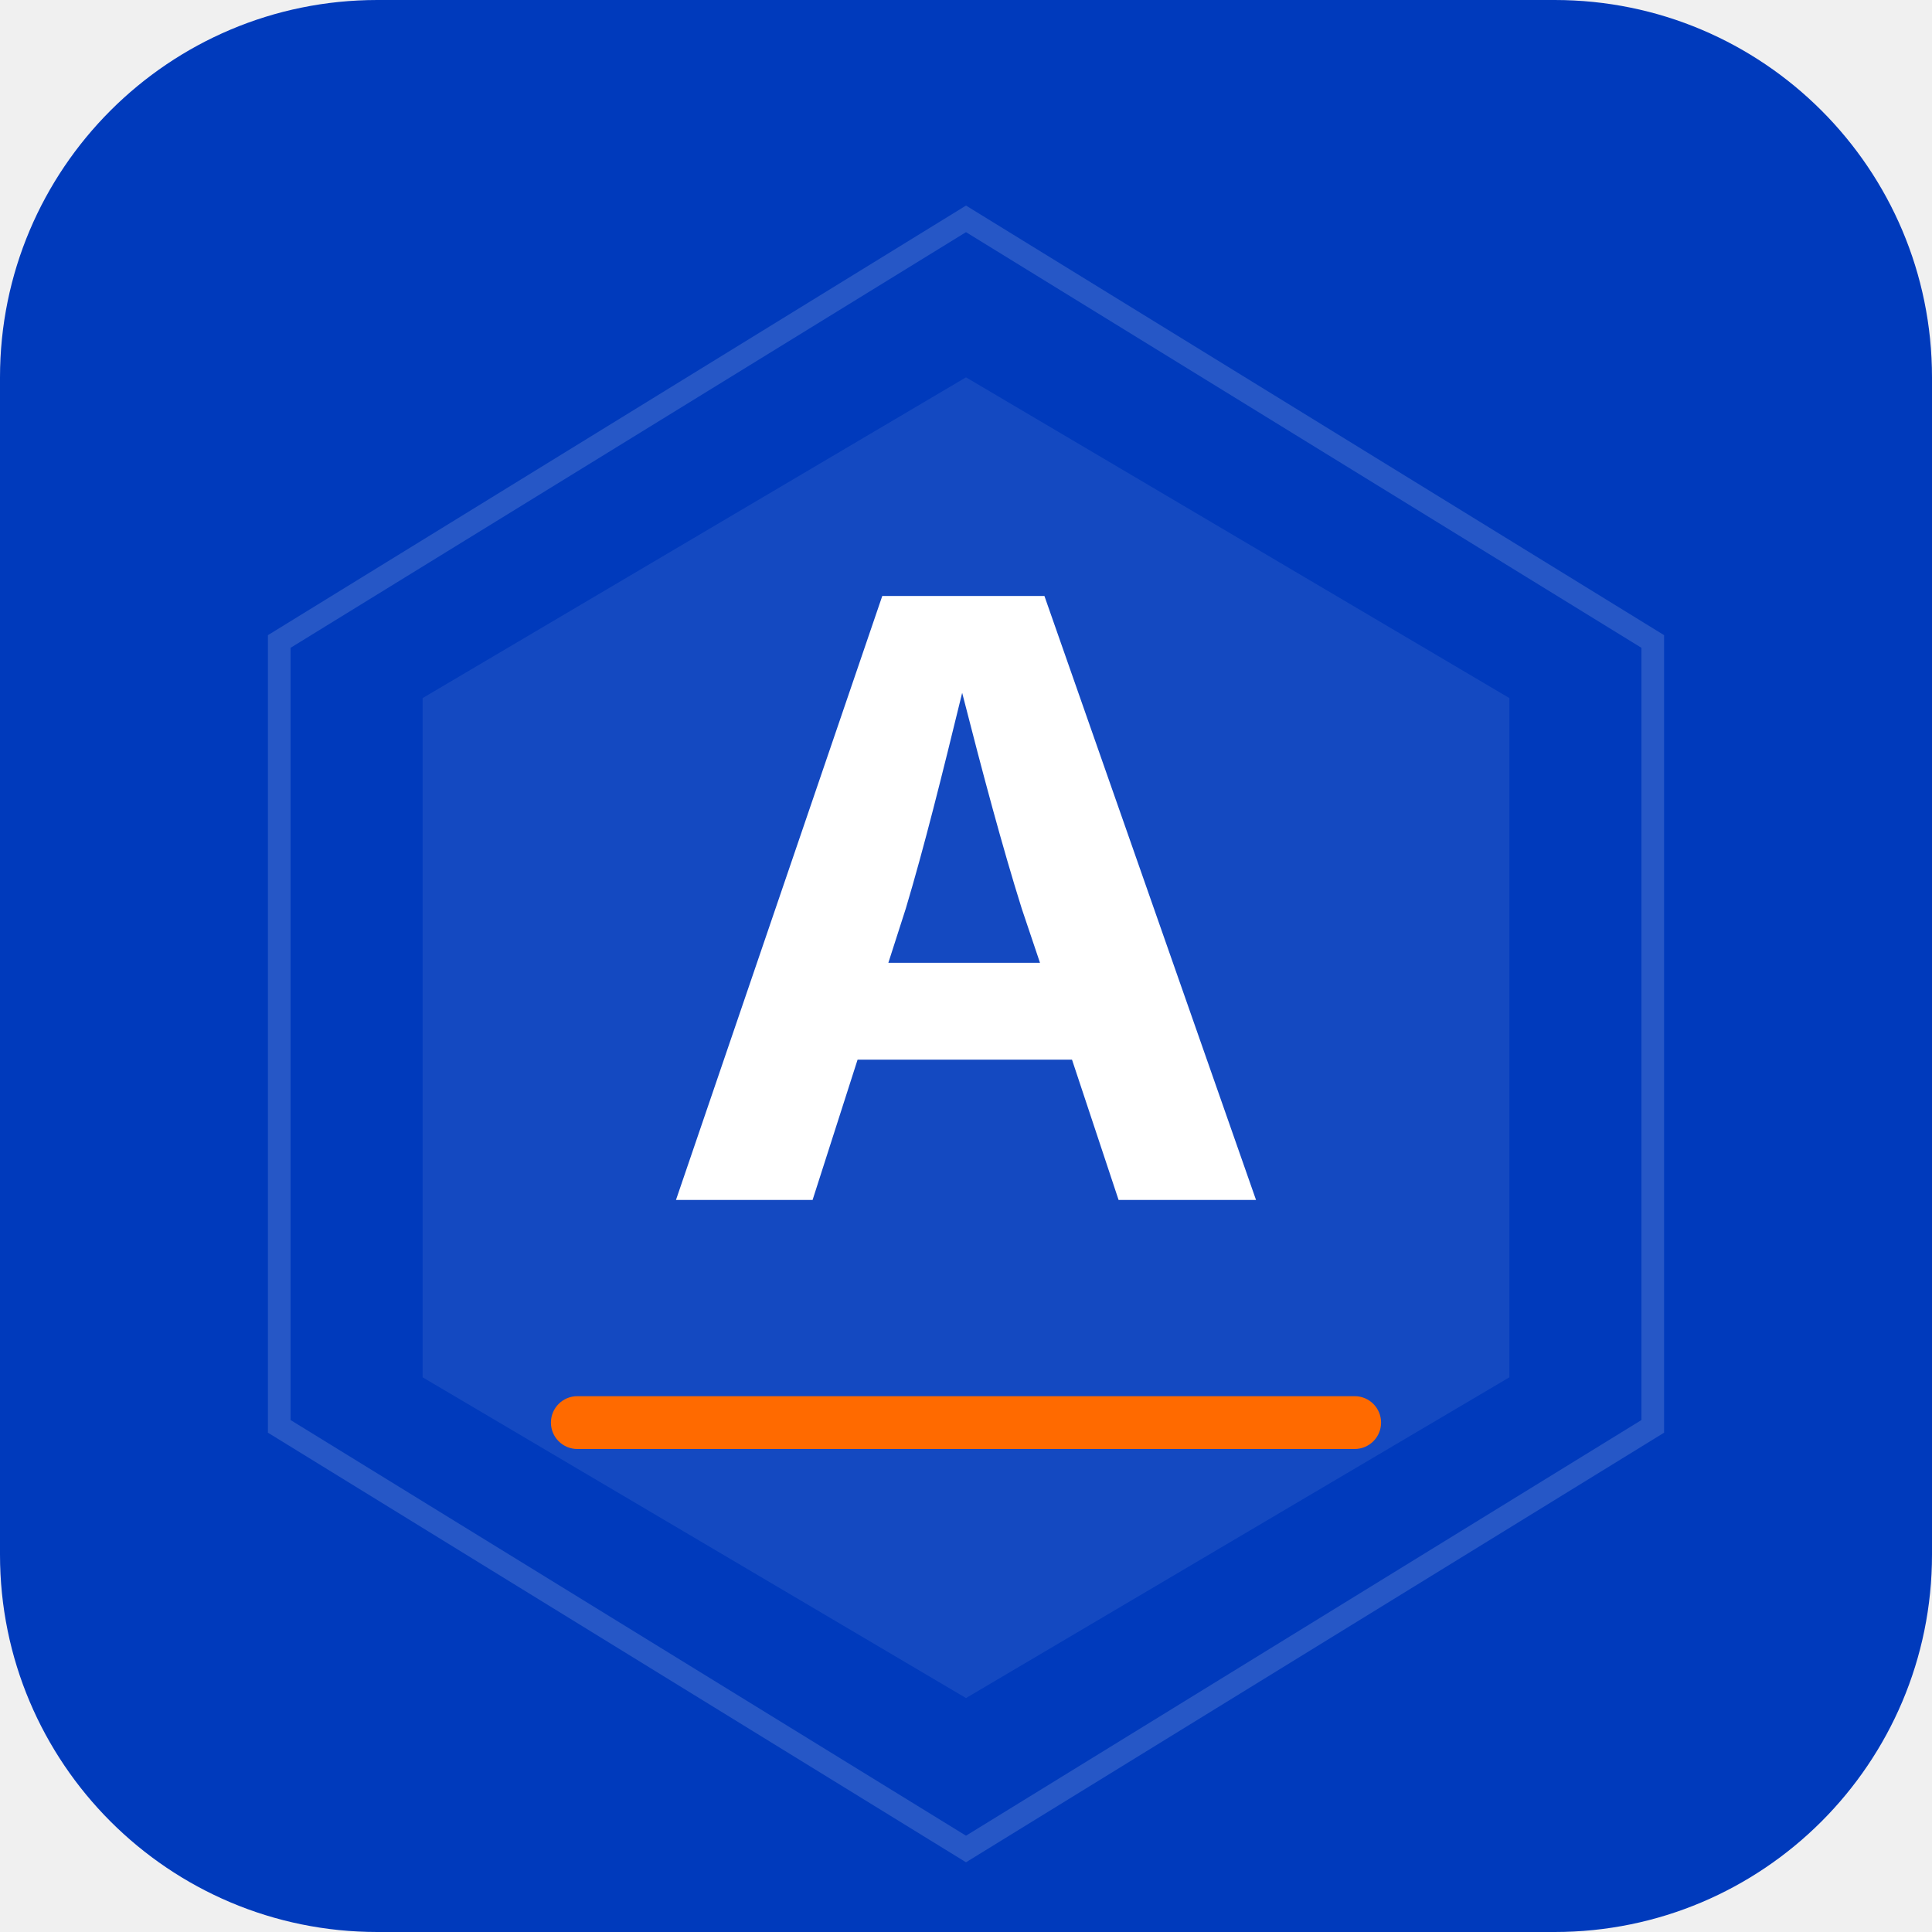
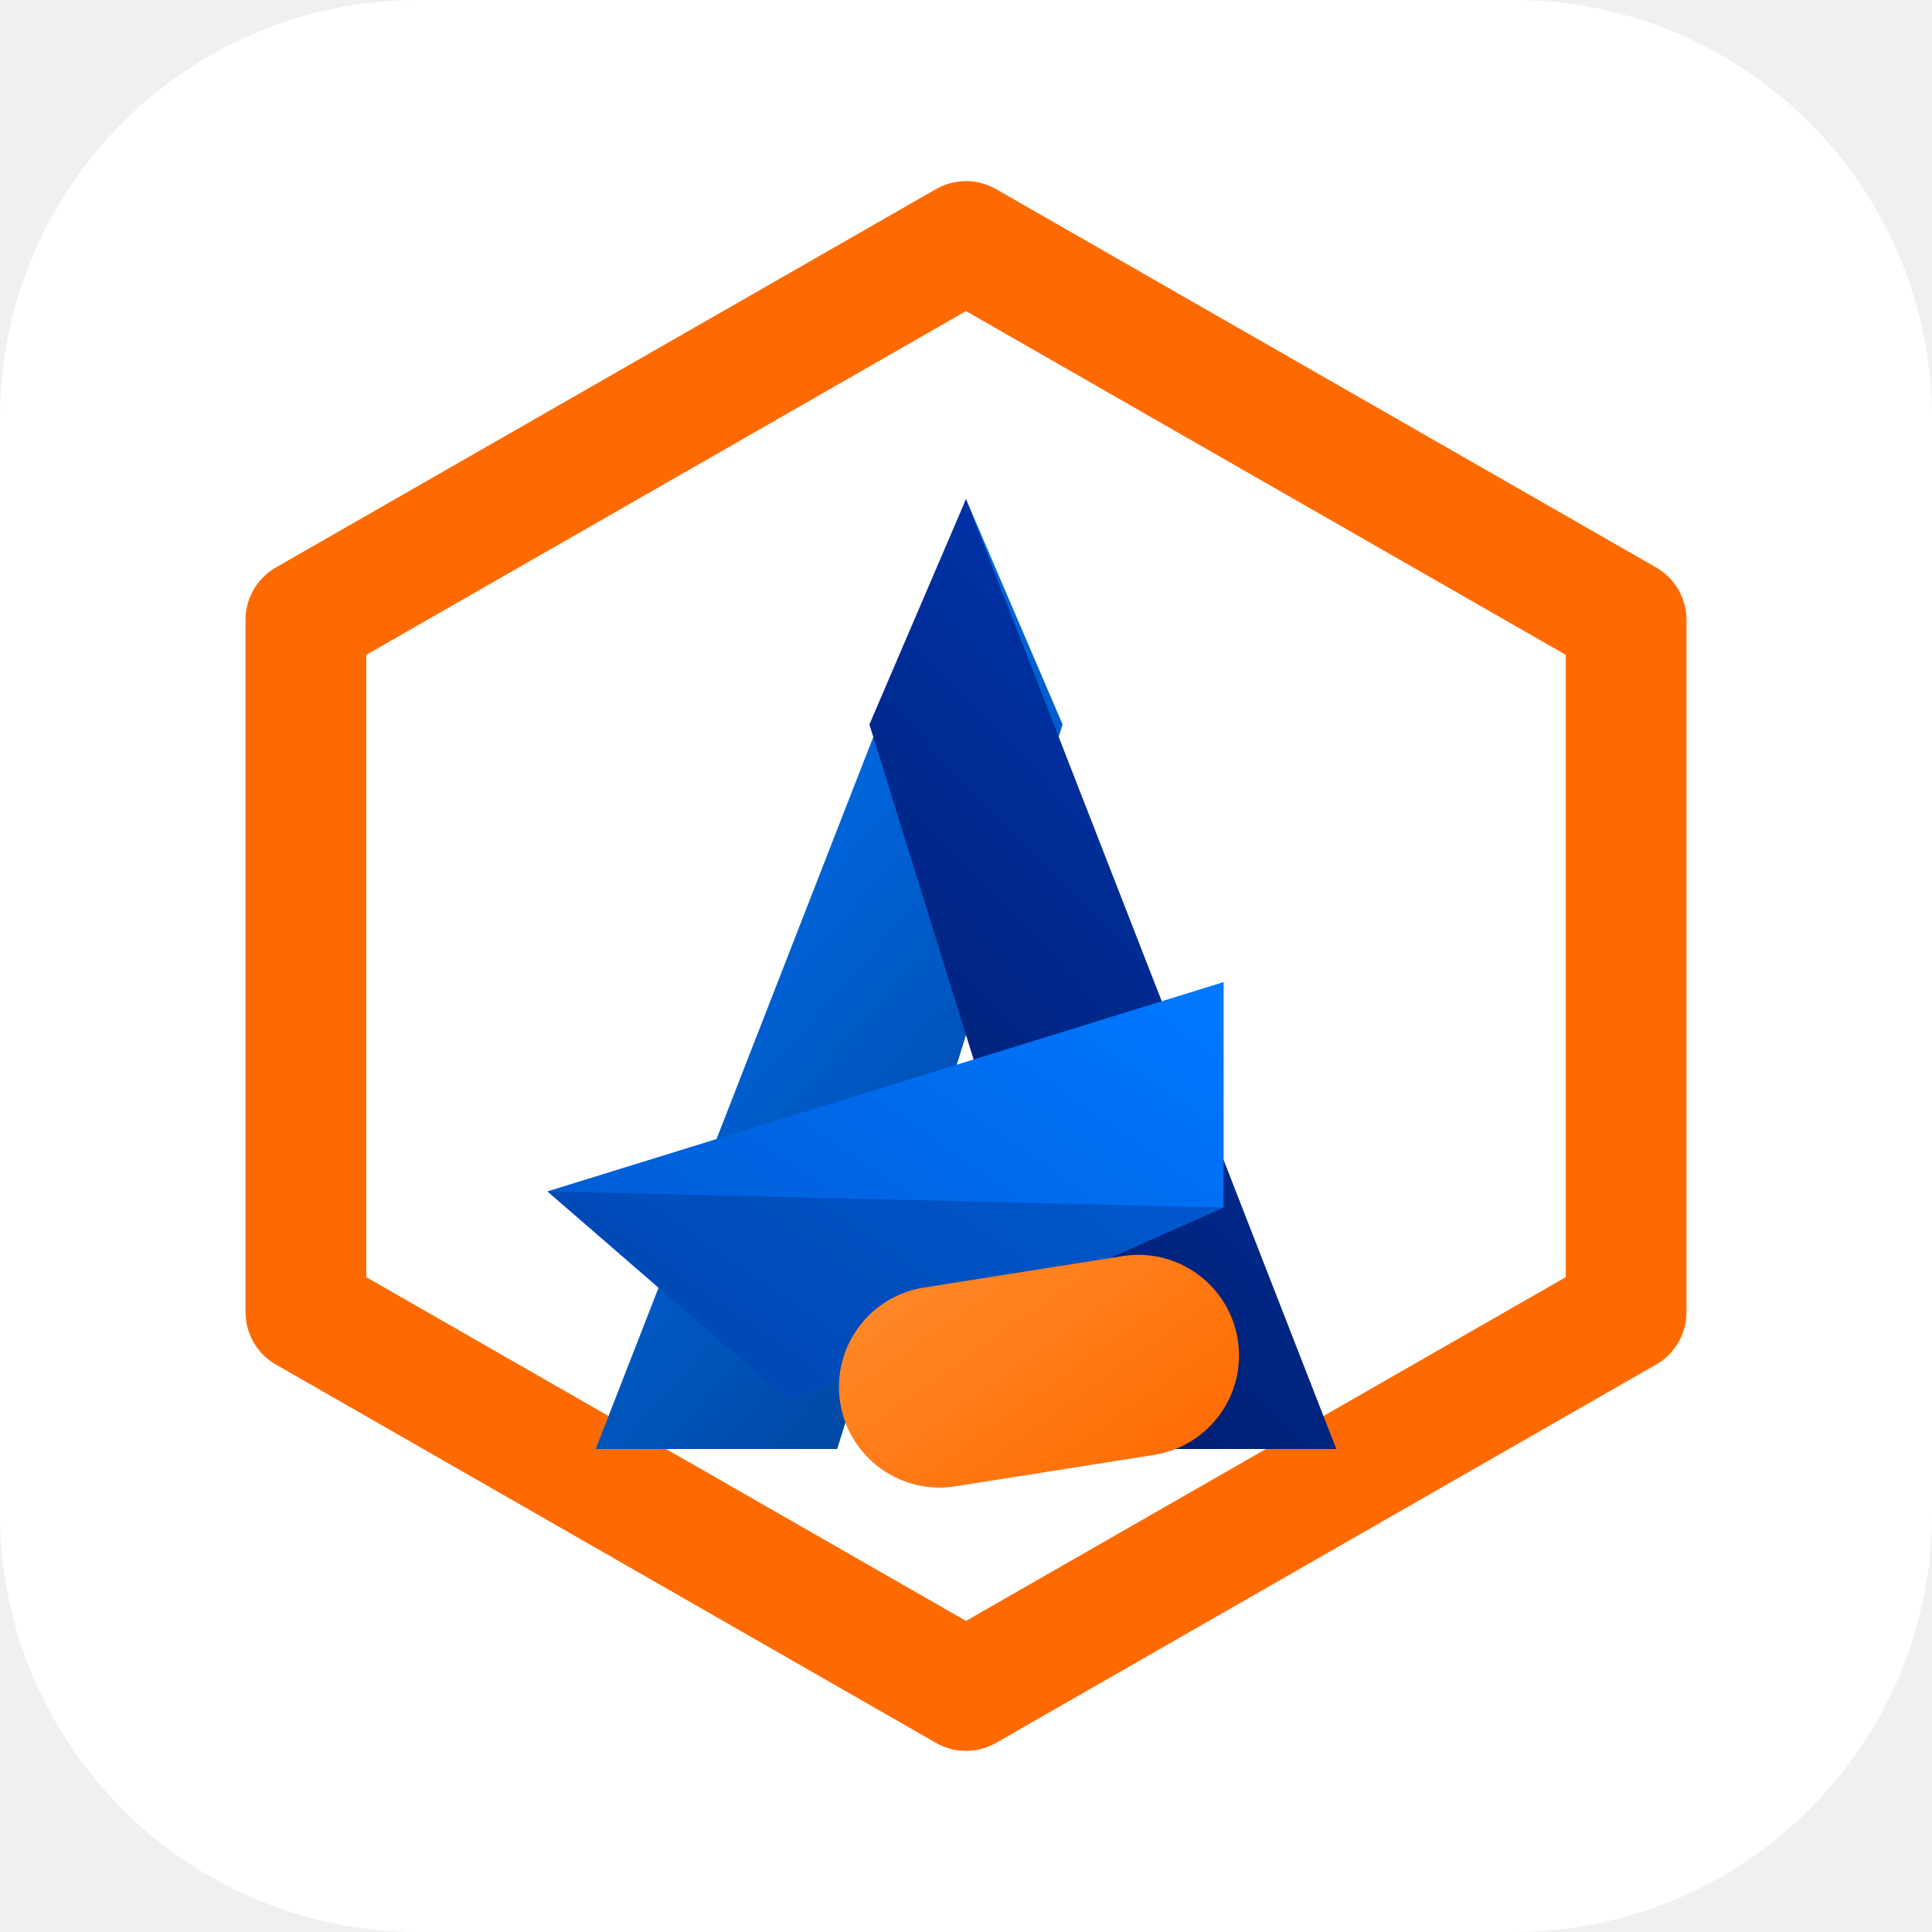
- <svg xmlns="http://www.w3.org/2000/svg" width="512" height="512" viewBox="0 0 512 512">
-   <rect width="512" height="512" rx="100" fill="#003ABC" />
-   <polygon points="256,58 438,170 438,378 256,490 74,378 74,170" fill="none" stroke="rgba(255,255,255,0.15)" stroke-width="6" />
-   <polygon points="256,100 400,185 400,365 256,450 112,365 112,185" fill="rgba(255,255,255,0.08)" />
-   <text x="256" y="318" text-anchor="middle" font-family="Inter,system-ui,-apple-system,sans-serif" font-weight="700" font-size="220" fill="#FFFFFF" letter-spacing="-4">A</text>
-   <rect x="146" y="370" width="220" height="14" rx="7" fill="#FF6A00" />
+ <svg xmlns="http://www.w3.org/2000/svg" viewBox="0 0 240 240" role="img" aria-label="ALO Labs AgentOS app icon">
+   <defs>
+     <linearGradient id="icoLegL" x1="0.1" y1="0.1" x2="0.6" y2="1">
+       <stop offset="0" stop-color="#0077FF" />
+       <stop offset="1" stop-color="#0047A1" />
+     </linearGradient>
+     <linearGradient id="icoLegR" x1="0.9" y1="0" x2="0.4" y2="1">
+       <stop offset="0" stop-color="#003ABC" />
+       <stop offset="1" stop-color="#001C6B" />
+     </linearGradient>
+     <linearGradient id="icoFold" x1="0" y1="1" x2="1" y2="0.1">
+       <stop offset="0" stop-color="#0053C8" />
+       <stop offset="1" stop-color="#0077FF" />
+     </linearGradient>
+     <linearGradient id="icoBar" x1="0" y1="0" x2="1" y2="1">
+       <stop offset="0" stop-color="#FF8A2B" />
+       <stop offset="1" stop-color="#FF6A00" />
+     </linearGradient>
+   </defs>
+   <rect width="240" height="240" rx="52" fill="#FFFFFF" />
+   <path d="M120 30 L202 77 L202 163 L120 210 L38 163 L38 77 Z" fill="none" stroke="#FF6A00" stroke-width="15" stroke-linejoin="round" />
+   <path d="M120 62 L74 180 L104 180 L132 90 Z" fill="url(#icoLegL)" />
+   <path d="M120 62 L166 180 L136 180 L108 90 Z" fill="url(#icoLegR)" />
+   <path d="M68 148 L152 122 L152 150 L98 174 Z" fill="url(#icoFold)" />
+   <path d="M68 148 L152 150 L98 174 Z" fill="#001C6B" opacity="0.28" />
+   <g transform="rotate(-9 128 170)">
+     <rect x="104" y="158" width="50" height="25" rx="12.5" fill="url(#icoBar)" />
+   </g>
</svg>
